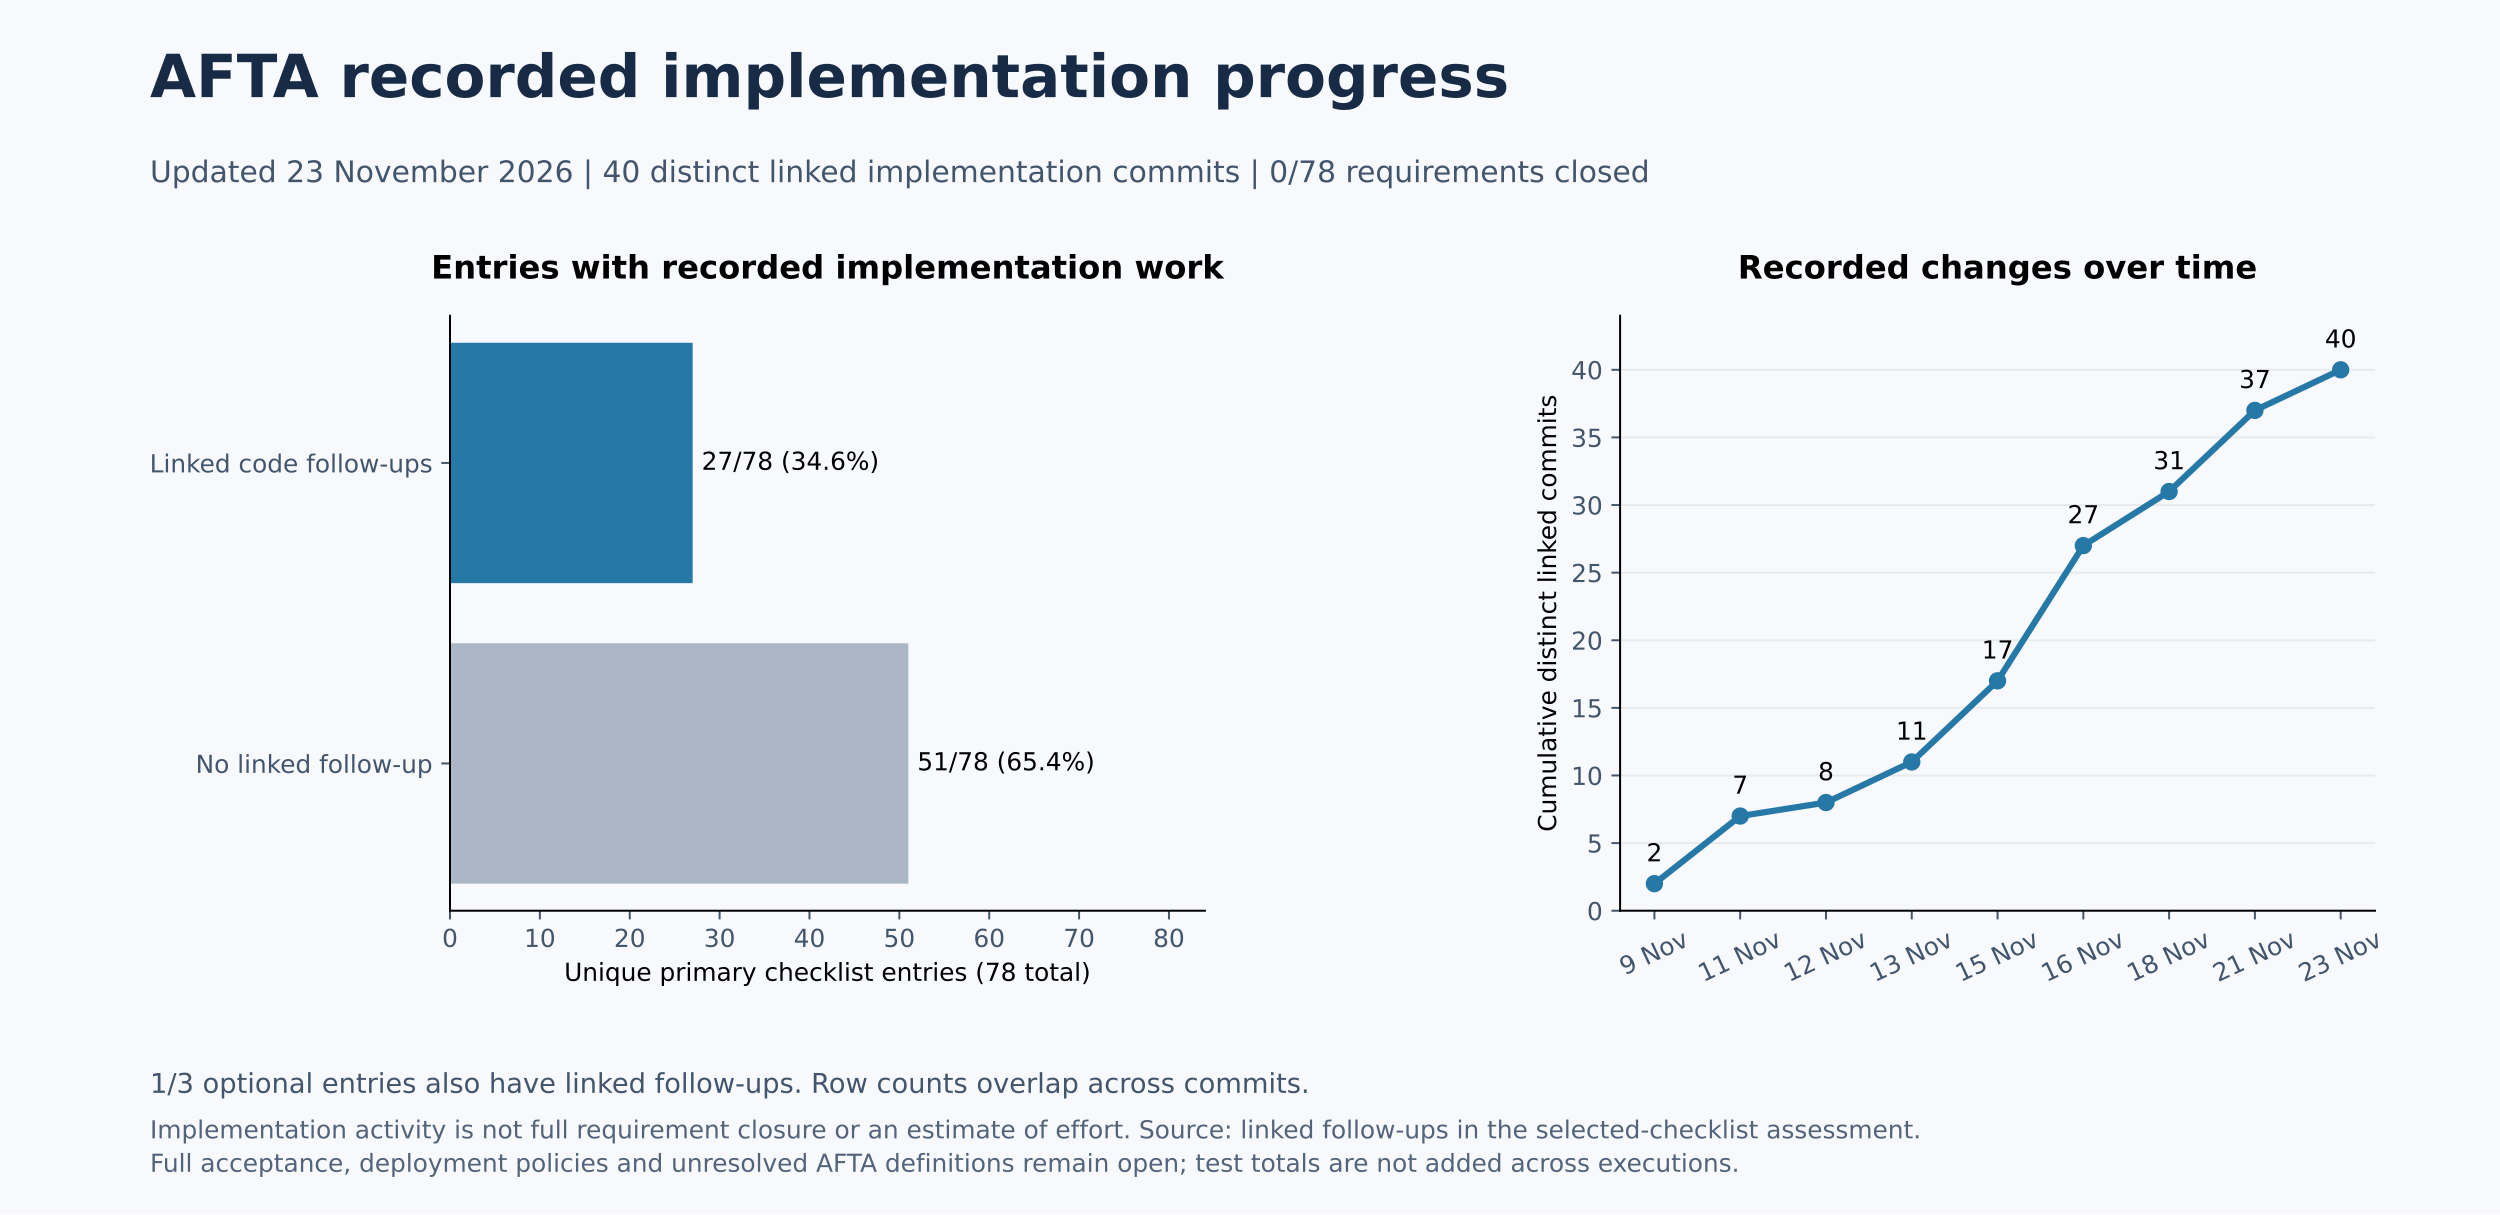
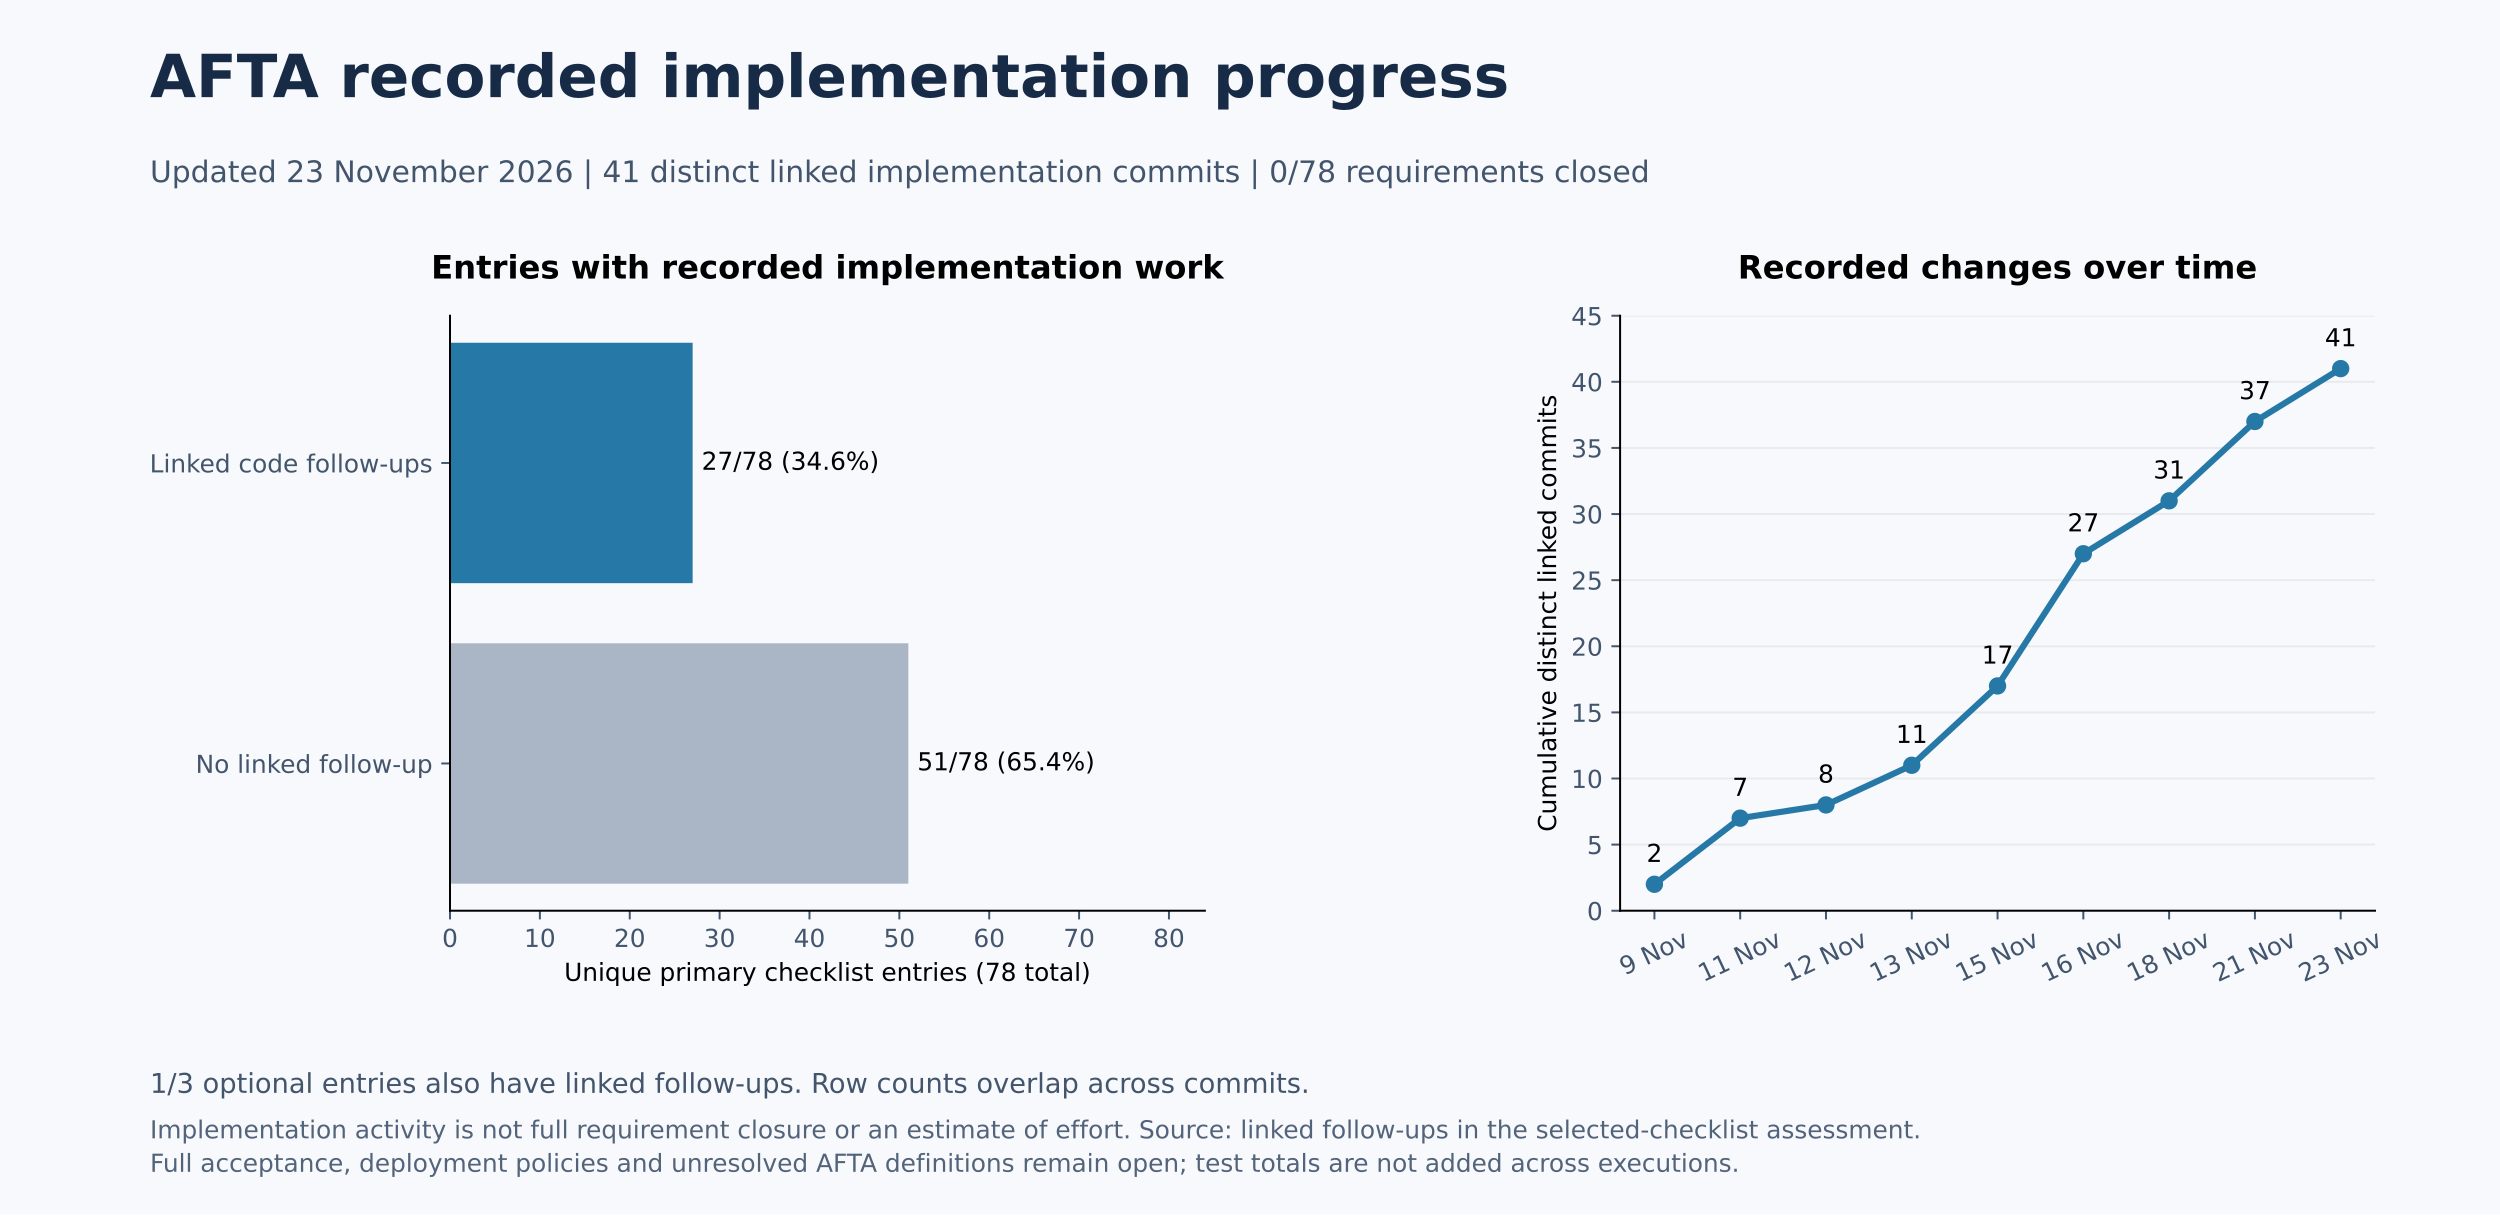
<svg xmlns="http://www.w3.org/2000/svg" xmlns:xlink="http://www.w3.org/1999/xlink" width="1008pt" height="489.6pt" viewBox="0 0 1008 489.6" version="1.1">
  <defs>
    <style type="text/css">*{stroke-linejoin: round; stroke-linecap: butt}</style>
  </defs>
  <g id="figure_1">
    <g id="patch_1">
      <path d="M 0 489.6 L 1008 489.6 L 1008 0 L 0 0 z " style="fill: #f7f9fc" />
    </g>
    <g id="axes_1">
      <g id="patch_2">
        <path d="M 181.44 367.2 L 485.816 367.2 L 485.816 127.296 L 181.44 127.296 z " style="fill: #f7f9fc" />
      </g>
      <g id="patch_3">
-         <path d="M 181.44 138.201 L 279.275 138.201 L 279.275 235.132 L 181.44 235.132 z " clip-path="url(#pd185cb9bb8)" style="fill: #2679a6" />
+         <path d="M 181.44 138.201 L 279.275 138.201 L 279.275 235.132 L 181.44 235.132 z " clip-path="url(#p65fdbb93b1)" style="fill: #2679a6" />
      </g>
      <g id="patch_4">
-         <path d="M 181.44 259.364 L 366.24 259.364 L 366.24 356.295 L 181.44 356.295 z " clip-path="url(#pd185cb9bb8)" style="fill: #aab6c5" />
+         <path d="M 181.44 259.364 L 366.24 259.364 L 366.24 356.295 L 181.44 356.295 z " clip-path="url(#p65fdbb93b1)" style="fill: #aab6c5" />
      </g>
      <g id="matplotlib.axis_1">
        <g id="xtick_1">
          <g id="line2d_1">
            <defs>
-               <path id="mfe8393cfd6" d="M 0 0 L 0 3.5 " style="stroke: #43556c; stroke-width: 0.8" />
+               <path id="m35405074b1" d="M 0 0 L 0 3.5 " style="stroke: #43556c; stroke-width: 0.8" />
            </defs>
            <g>
-               <use xlink:href="#mfe8393cfd6" x="181.44" y="367.2" style="fill: #43556c; stroke: #43556c; stroke-width: 0.8" />
+               <use xlink:href="#m35405074b1" x="181.44" y="367.2" style="fill: #43556c; stroke: #43556c; stroke-width: 0.8" />
            </g>
          </g>
          <g id="text_1">
            <text style="font-size: 10px; font-family: 'DejaVu Sans'; text-anchor: middle; fill: #43556c" x="181.44" y="381.798" transform="rotate(-0 181.44 381.7984)">0</text>
          </g>
        </g>
        <g id="xtick_2">
          <g id="line2d_2">
            <g>
-               <use xlink:href="#mfe8393cfd6" x="217.675" y="367.2" style="fill: #43556c; stroke: #43556c; stroke-width: 0.8" />
+               <use xlink:href="#m35405074b1" x="217.675" y="367.2" style="fill: #43556c; stroke: #43556c; stroke-width: 0.8" />
            </g>
          </g>
          <g id="text_2">
            <text style="font-size: 10px; font-family: 'DejaVu Sans'; text-anchor: middle; fill: #43556c" x="217.675" y="381.798" transform="rotate(-0 217.6753 381.7984)">10</text>
          </g>
        </g>
        <g id="xtick_3">
          <g id="line2d_3">
            <g>
-               <use xlink:href="#mfe8393cfd6" x="253.911" y="367.2" style="fill: #43556c; stroke: #43556c; stroke-width: 0.8" />
+               <use xlink:href="#m35405074b1" x="253.911" y="367.2" style="fill: #43556c; stroke: #43556c; stroke-width: 0.8" />
            </g>
          </g>
          <g id="text_3">
            <text style="font-size: 10px; font-family: 'DejaVu Sans'; text-anchor: middle; fill: #43556c" x="253.911" y="381.798" transform="rotate(-0 253.9106 381.7984)">20</text>
          </g>
        </g>
        <g id="xtick_4">
          <g id="line2d_4">
            <g>
-               <use xlink:href="#mfe8393cfd6" x="290.146" y="367.2" style="fill: #43556c; stroke: #43556c; stroke-width: 0.8" />
+               <use xlink:href="#m35405074b1" x="290.146" y="367.2" style="fill: #43556c; stroke: #43556c; stroke-width: 0.8" />
            </g>
          </g>
          <g id="text_4">
            <text style="font-size: 10px; font-family: 'DejaVu Sans'; text-anchor: middle; fill: #43556c" x="290.146" y="381.798" transform="rotate(-0 290.1459 381.7984)">30</text>
          </g>
        </g>
        <g id="xtick_5">
          <g id="line2d_5">
            <g>
-               <use xlink:href="#mfe8393cfd6" x="326.381" y="367.2" style="fill: #43556c; stroke: #43556c; stroke-width: 0.8" />
+               <use xlink:href="#m35405074b1" x="326.381" y="367.2" style="fill: #43556c; stroke: #43556c; stroke-width: 0.8" />
            </g>
          </g>
          <g id="text_5">
            <text style="font-size: 10px; font-family: 'DejaVu Sans'; text-anchor: middle; fill: #43556c" x="326.381" y="381.798" transform="rotate(-0 326.3812 381.7984)">40</text>
          </g>
        </g>
        <g id="xtick_6">
          <g id="line2d_6">
            <g>
-               <use xlink:href="#mfe8393cfd6" x="362.616" y="367.2" style="fill: #43556c; stroke: #43556c; stroke-width: 0.8" />
+               <use xlink:href="#m35405074b1" x="362.616" y="367.2" style="fill: #43556c; stroke: #43556c; stroke-width: 0.8" />
            </g>
          </g>
          <g id="text_6">
            <text style="font-size: 10px; font-family: 'DejaVu Sans'; text-anchor: middle; fill: #43556c" x="362.616" y="381.798" transform="rotate(-0 362.6165 381.7984)">50</text>
          </g>
        </g>
        <g id="xtick_7">
          <g id="line2d_7">
            <g>
-               <use xlink:href="#mfe8393cfd6" x="398.852" y="367.2" style="fill: #43556c; stroke: #43556c; stroke-width: 0.8" />
+               <use xlink:href="#m35405074b1" x="398.852" y="367.2" style="fill: #43556c; stroke: #43556c; stroke-width: 0.8" />
            </g>
          </g>
          <g id="text_7">
            <text style="font-size: 10px; font-family: 'DejaVu Sans'; text-anchor: middle; fill: #43556c" x="398.852" y="381.798" transform="rotate(-0 398.8518 381.7984)">60</text>
          </g>
        </g>
        <g id="xtick_8">
          <g id="line2d_8">
            <g>
-               <use xlink:href="#mfe8393cfd6" x="435.087" y="367.2" style="fill: #43556c; stroke: #43556c; stroke-width: 0.8" />
+               <use xlink:href="#m35405074b1" x="435.087" y="367.2" style="fill: #43556c; stroke: #43556c; stroke-width: 0.8" />
            </g>
          </g>
          <g id="text_8">
            <text style="font-size: 10px; font-family: 'DejaVu Sans'; text-anchor: middle; fill: #43556c" x="435.087" y="381.798" transform="rotate(-0 435.0871 381.7984)">70</text>
          </g>
        </g>
        <g id="xtick_9">
          <g id="line2d_9">
            <g>
-               <use xlink:href="#mfe8393cfd6" x="471.322" y="367.2" style="fill: #43556c; stroke: #43556c; stroke-width: 0.8" />
+               <use xlink:href="#m35405074b1" x="471.322" y="367.2" style="fill: #43556c; stroke: #43556c; stroke-width: 0.8" />
            </g>
          </g>
          <g id="text_9">
            <text style="font-size: 10px; font-family: 'DejaVu Sans'; text-anchor: middle; fill: #43556c" x="471.322" y="381.798" transform="rotate(-0 471.3224 381.7984)">80</text>
          </g>
        </g>
        <g id="text_10">
          <text style="font-size: 10px; font-family: 'DejaVu Sans'; text-anchor: middle" x="333.628" y="395.477" transform="rotate(-0 333.6282 395.4766)">Unique primary checklist entries (78 total)</text>
        </g>
      </g>
      <g id="matplotlib.axis_2">
        <g id="ytick_1">
          <g id="line2d_10">
            <defs>
-               <path id="m2b26c92276" d="M 0 0 L -3.5 0 " style="stroke: #43556c; stroke-width: 0.8" />
+               <path id="m1a6f3d4fe9" d="M 0 0 L -3.5 0 " style="stroke: #43556c; stroke-width: 0.8" />
            </defs>
            <g>
-               <use xlink:href="#m2b26c92276" x="181.44" y="186.666" style="fill: #43556c; stroke: #43556c; stroke-width: 0.8" />
+               <use xlink:href="#m1a6f3d4fe9" x="181.44" y="186.666" style="fill: #43556c; stroke: #43556c; stroke-width: 0.8" />
            </g>
          </g>
          <g id="text_11">
            <text style="font-size: 10px; font-family: 'DejaVu Sans'; text-anchor: end; fill: #43556c" x="174.44" y="190.465" transform="rotate(-0 174.44 190.4654)">Linked code follow-ups</text>
          </g>
        </g>
        <g id="ytick_2">
          <g id="line2d_11">
            <g>
-               <use xlink:href="#m2b26c92276" x="181.44" y="307.83" style="fill: #43556c; stroke: #43556c; stroke-width: 0.8" />
+               <use xlink:href="#m1a6f3d4fe9" x="181.44" y="307.83" style="fill: #43556c; stroke: #43556c; stroke-width: 0.8" />
            </g>
          </g>
          <g id="text_12">
            <text style="font-size: 10px; font-family: 'DejaVu Sans'; text-anchor: end; fill: #43556c" x="174.44" y="311.629" transform="rotate(-0 174.44 311.629)">No linked follow-up</text>
          </g>
        </g>
      </g>
      <g id="patch_5">
        <path d="M 181.44 367.2 L 181.44 127.296 " style="fill: none; stroke: #000000; stroke-width: 0.8; stroke-linejoin: miter; stroke-linecap: square" />
      </g>
      <g id="patch_6">
        <path d="M 181.44 367.2 L 485.816 367.2 " style="fill: none; stroke: #000000; stroke-width: 0.8; stroke-linejoin: miter; stroke-linecap: square" />
      </g>
      <g id="text_13">
        <text style="font-size: 10px; font-family: 'DejaVu Sans'; text-anchor: start" x="282.899" y="189.426" transform="rotate(-0 282.8988 189.4256)">27/78 (34.6%)</text>
      </g>
      <g id="text_14">
        <text style="font-size: 10px; font-family: 'DejaVu Sans'; text-anchor: start" x="369.864" y="310.589" transform="rotate(-0 369.8635 310.5892)">51/78 (65.4%)</text>
      </g>
      <g id="text_15">
        <text style="font-weight: 700; font-size: 13px; font-family: 'DejaVu Sans'; text-anchor: middle" x="333.628" y="112.296" transform="rotate(-0 333.6282 112.296)">Entries with recorded implementation work</text>
      </g>
    </g>
    <g id="axes_2">
      <g id="patch_7">
        <path d="M 653.224 367.2 L 957.6 367.2 L 957.6 127.296 L 653.224 127.296 z " style="fill: #f7f9fc" />
      </g>
      <g id="matplotlib.axis_3">
        <g id="xtick_10">
          <g id="line2d_12">
            <g>
-               <use xlink:href="#mfe8393cfd6" x="667.059" y="367.2" style="fill: #43556c; stroke: #43556c; stroke-width: 0.8" />
+               <use xlink:href="#m35405074b1" x="667.059" y="367.2" style="fill: #43556c; stroke: #43556c; stroke-width: 0.8" />
            </g>
          </g>
          <g id="text_16">
            <text style="font-size: 10px; font-family: 'DejaVu Sans'; fill: #43556c" transform="translate(655.0566 393.3675) rotate(-25)">9 Nov</text>
          </g>
        </g>
        <g id="xtick_11">
          <g id="line2d_13">
            <g>
-               <use xlink:href="#mfe8393cfd6" x="701.647" y="367.2" style="fill: #43556c; stroke: #43556c; stroke-width: 0.8" />
+               <use xlink:href="#m35405074b1" x="701.647" y="367.2" style="fill: #43556c; stroke: #43556c; stroke-width: 0.8" />
            </g>
          </g>
          <g id="text_17">
            <text style="font-size: 10px; font-family: 'DejaVu Sans'; fill: #43556c" transform="translate(686.7617 396.0565) rotate(-25)">11 Nov</text>
          </g>
        </g>
        <g id="xtick_12">
          <g id="line2d_14">
            <g>
-               <use xlink:href="#mfe8393cfd6" x="736.235" y="367.2" style="fill: #43556c; stroke: #43556c; stroke-width: 0.8" />
+               <use xlink:href="#m35405074b1" x="736.235" y="367.2" style="fill: #43556c; stroke: #43556c; stroke-width: 0.8" />
            </g>
          </g>
          <g id="text_18">
            <text style="font-size: 10px; font-family: 'DejaVu Sans'; fill: #43556c" transform="translate(721.3499 396.0565) rotate(-25)">12 Nov</text>
          </g>
        </g>
        <g id="xtick_13">
          <g id="line2d_15">
            <g>
-               <use xlink:href="#mfe8393cfd6" x="770.824" y="367.2" style="fill: #43556c; stroke: #43556c; stroke-width: 0.8" />
+               <use xlink:href="#m35405074b1" x="770.824" y="367.2" style="fill: #43556c; stroke: #43556c; stroke-width: 0.8" />
            </g>
          </g>
          <g id="text_19">
            <text style="font-size: 10px; font-family: 'DejaVu Sans'; fill: #43556c" transform="translate(755.9381 396.0565) rotate(-25)">13 Nov</text>
          </g>
        </g>
        <g id="xtick_14">
          <g id="line2d_16">
            <g>
-               <use xlink:href="#mfe8393cfd6" x="805.412" y="367.2" style="fill: #43556c; stroke: #43556c; stroke-width: 0.8" />
+               <use xlink:href="#m35405074b1" x="805.412" y="367.2" style="fill: #43556c; stroke: #43556c; stroke-width: 0.8" />
            </g>
          </g>
          <g id="text_20">
            <text style="font-size: 10px; font-family: 'DejaVu Sans'; fill: #43556c" transform="translate(790.5264 396.0565) rotate(-25)">15 Nov</text>
          </g>
        </g>
        <g id="xtick_15">
          <g id="line2d_17">
            <g>
-               <use xlink:href="#mfe8393cfd6" x="840" y="367.2" style="fill: #43556c; stroke: #43556c; stroke-width: 0.8" />
+               <use xlink:href="#m35405074b1" x="840" y="367.2" style="fill: #43556c; stroke: #43556c; stroke-width: 0.8" />
            </g>
          </g>
          <g id="text_21">
            <text style="font-size: 10px; font-family: 'DejaVu Sans'; fill: #43556c" transform="translate(825.1146 396.0565) rotate(-25)">16 Nov</text>
          </g>
        </g>
        <g id="xtick_16">
          <g id="line2d_18">
            <g>
-               <use xlink:href="#mfe8393cfd6" x="874.588" y="367.2" style="fill: #43556c; stroke: #43556c; stroke-width: 0.8" />
+               <use xlink:href="#m35405074b1" x="874.588" y="367.2" style="fill: #43556c; stroke: #43556c; stroke-width: 0.8" />
            </g>
          </g>
          <g id="text_22">
            <text style="font-size: 10px; font-family: 'DejaVu Sans'; fill: #43556c" transform="translate(859.7028 396.0565) rotate(-25)">18 Nov</text>
          </g>
        </g>
        <g id="xtick_17">
          <g id="line2d_19">
            <g>
-               <use xlink:href="#mfe8393cfd6" x="909.176" y="367.2" style="fill: #43556c; stroke: #43556c; stroke-width: 0.8" />
+               <use xlink:href="#m35405074b1" x="909.176" y="367.2" style="fill: #43556c; stroke: #43556c; stroke-width: 0.8" />
            </g>
          </g>
          <g id="text_23">
            <text style="font-size: 10px; font-family: 'DejaVu Sans'; fill: #43556c" transform="translate(894.2911 396.0565) rotate(-25)">21 Nov</text>
          </g>
        </g>
        <g id="xtick_18">
          <g id="line2d_20">
            <g>
-               <use xlink:href="#mfe8393cfd6" x="943.765" y="367.2" style="fill: #43556c; stroke: #43556c; stroke-width: 0.8" />
+               <use xlink:href="#m35405074b1" x="943.765" y="367.2" style="fill: #43556c; stroke: #43556c; stroke-width: 0.8" />
            </g>
          </g>
          <g id="text_24">
            <text style="font-size: 10px; font-family: 'DejaVu Sans'; fill: #43556c" transform="translate(928.8793 396.0565) rotate(-25)">23 Nov</text>
          </g>
        </g>
      </g>
      <g id="matplotlib.axis_4">
        <g id="ytick_3">
          <g id="line2d_21">
-             <path d="M 653.224 367.2 L 957.6 367.2 " clip-path="url(#p2eb993121f)" style="fill: none; stroke: #b0b0b0; stroke-opacity: 0.2; stroke-width: 0.8; stroke-linecap: square" />
+             <path d="M 653.224 367.2 L 957.6 367.2 " clip-path="url(#p12a7a31602)" style="fill: none; stroke: #b0b0b0; stroke-opacity: 0.2; stroke-width: 0.8; stroke-linecap: square" />
          </g>
          <g id="line2d_22">
            <g>
-               <use xlink:href="#m2b26c92276" x="653.224" y="367.2" style="fill: #43556c; stroke: #43556c; stroke-width: 0.8" />
+               <use xlink:href="#m1a6f3d4fe9" x="653.224" y="367.2" style="fill: #43556c; stroke: #43556c; stroke-width: 0.8" />
            </g>
          </g>
          <g id="text_25">
            <text style="font-size: 10px; font-family: 'DejaVu Sans'; text-anchor: end; fill: #43556c" x="646.224" y="370.999" transform="rotate(-0 646.2235 370.9992)">0</text>
          </g>
        </g>
        <g id="ytick_4">
          <g id="line2d_23">
-             <path d="M 653.224 339.938 L 957.6 339.938 " clip-path="url(#p2eb993121f)" style="fill: none; stroke: #b0b0b0; stroke-opacity: 0.2; stroke-width: 0.8; stroke-linecap: square" />
+             <path d="M 653.224 340.544 L 957.6 340.544 " clip-path="url(#p12a7a31602)" style="fill: none; stroke: #b0b0b0; stroke-opacity: 0.2; stroke-width: 0.8; stroke-linecap: square" />
          </g>
          <g id="line2d_24">
            <g>
-               <use xlink:href="#m2b26c92276" x="653.224" y="339.938" style="fill: #43556c; stroke: #43556c; stroke-width: 0.8" />
+               <use xlink:href="#m1a6f3d4fe9" x="653.224" y="340.544" style="fill: #43556c; stroke: #43556c; stroke-width: 0.8" />
            </g>
          </g>
          <g id="text_26">
-             <text style="font-size: 10px; font-family: 'DejaVu Sans'; text-anchor: end; fill: #43556c" x="646.224" y="343.737" transform="rotate(-0 646.2235 343.7374)">5</text>
+             <text style="font-size: 10px; font-family: 'DejaVu Sans'; text-anchor: end; fill: #43556c" x="646.224" y="344.343" transform="rotate(-0 646.2235 344.3432)">5</text>
          </g>
        </g>
        <g id="ytick_5">
          <g id="line2d_25">
-             <path d="M 653.224 312.676 L 957.6 312.676 " clip-path="url(#p2eb993121f)" style="fill: none; stroke: #b0b0b0; stroke-opacity: 0.2; stroke-width: 0.8; stroke-linecap: square" />
+             <path d="M 653.224 313.888 L 957.6 313.888 " clip-path="url(#p12a7a31602)" style="fill: none; stroke: #b0b0b0; stroke-opacity: 0.2; stroke-width: 0.8; stroke-linecap: square" />
          </g>
          <g id="line2d_26">
            <g>
-               <use xlink:href="#m2b26c92276" x="653.224" y="312.676" style="fill: #43556c; stroke: #43556c; stroke-width: 0.8" />
+               <use xlink:href="#m1a6f3d4fe9" x="653.224" y="313.888" style="fill: #43556c; stroke: #43556c; stroke-width: 0.8" />
            </g>
          </g>
          <g id="text_27">
-             <text style="font-size: 10px; font-family: 'DejaVu Sans'; text-anchor: end; fill: #43556c" x="646.224" y="316.476" transform="rotate(-0 646.2235 316.4756)">10</text>
+             <text style="font-size: 10px; font-family: 'DejaVu Sans'; text-anchor: end; fill: #43556c" x="646.224" y="317.687" transform="rotate(-0 646.2235 317.6872)">10</text>
          </g>
        </g>
        <g id="ytick_6">
          <g id="line2d_27">
-             <path d="M 653.224 285.415 L 957.6 285.415 " clip-path="url(#p2eb993121f)" style="fill: none; stroke: #b0b0b0; stroke-opacity: 0.2; stroke-width: 0.8; stroke-linecap: square" />
+             <path d="M 653.224 287.232 L 957.6 287.232 " clip-path="url(#p12a7a31602)" style="fill: none; stroke: #b0b0b0; stroke-opacity: 0.2; stroke-width: 0.8; stroke-linecap: square" />
          </g>
          <g id="line2d_28">
            <g>
-               <use xlink:href="#m2b26c92276" x="653.224" y="285.415" style="fill: #43556c; stroke: #43556c; stroke-width: 0.8" />
+               <use xlink:href="#m1a6f3d4fe9" x="653.224" y="287.232" style="fill: #43556c; stroke: #43556c; stroke-width: 0.8" />
            </g>
          </g>
          <g id="text_28">
-             <text style="font-size: 10px; font-family: 'DejaVu Sans'; text-anchor: end; fill: #43556c" x="646.224" y="289.214" transform="rotate(-0 646.2235 289.2138)">15</text>
+             <text style="font-size: 10px; font-family: 'DejaVu Sans'; text-anchor: end; fill: #43556c" x="646.224" y="291.031" transform="rotate(-0 646.2235 291.0312)">15</text>
          </g>
        </g>
        <g id="ytick_7">
          <g id="line2d_29">
-             <path d="M 653.224 258.153 L 957.6 258.153 " clip-path="url(#p2eb993121f)" style="fill: none; stroke: #b0b0b0; stroke-opacity: 0.2; stroke-width: 0.8; stroke-linecap: square" />
+             <path d="M 653.224 260.576 L 957.6 260.576 " clip-path="url(#p12a7a31602)" style="fill: none; stroke: #b0b0b0; stroke-opacity: 0.2; stroke-width: 0.8; stroke-linecap: square" />
          </g>
          <g id="line2d_30">
            <g>
-               <use xlink:href="#m2b26c92276" x="653.224" y="258.153" style="fill: #43556c; stroke: #43556c; stroke-width: 0.8" />
+               <use xlink:href="#m1a6f3d4fe9" x="653.224" y="260.576" style="fill: #43556c; stroke: #43556c; stroke-width: 0.8" />
            </g>
          </g>
          <g id="text_29">
-             <text style="font-size: 10px; font-family: 'DejaVu Sans'; text-anchor: end; fill: #43556c" x="646.224" y="261.952" transform="rotate(-0 646.2235 261.9519)">20</text>
+             <text style="font-size: 10px; font-family: 'DejaVu Sans'; text-anchor: end; fill: #43556c" x="646.224" y="264.375" transform="rotate(-0 646.2235 264.3752)">20</text>
          </g>
        </g>
        <g id="ytick_8">
          <g id="line2d_31">
-             <path d="M 653.224 230.891 L 957.6 230.891 " clip-path="url(#p2eb993121f)" style="fill: none; stroke: #b0b0b0; stroke-opacity: 0.2; stroke-width: 0.8; stroke-linecap: square" />
+             <path d="M 653.224 233.92 L 957.6 233.92 " clip-path="url(#p12a7a31602)" style="fill: none; stroke: #b0b0b0; stroke-opacity: 0.2; stroke-width: 0.8; stroke-linecap: square" />
          </g>
          <g id="line2d_32">
            <g>
-               <use xlink:href="#m2b26c92276" x="653.224" y="230.891" style="fill: #43556c; stroke: #43556c; stroke-width: 0.8" />
+               <use xlink:href="#m1a6f3d4fe9" x="653.224" y="233.92" style="fill: #43556c; stroke: #43556c; stroke-width: 0.8" />
            </g>
          </g>
          <g id="text_30">
-             <text style="font-size: 10px; font-family: 'DejaVu Sans'; text-anchor: end; fill: #43556c" x="646.224" y="234.69" transform="rotate(-0 646.2235 234.6901)">25</text>
+             <text style="font-size: 10px; font-family: 'DejaVu Sans'; text-anchor: end; fill: #43556c" x="646.224" y="237.719" transform="rotate(-0 646.2235 237.7192)">25</text>
          </g>
        </g>
        <g id="ytick_9">
          <g id="line2d_33">
-             <path d="M 653.224 203.629 L 957.6 203.629 " clip-path="url(#p2eb993121f)" style="fill: none; stroke: #b0b0b0; stroke-opacity: 0.2; stroke-width: 0.8; stroke-linecap: square" />
+             <path d="M 653.224 207.264 L 957.6 207.264 " clip-path="url(#p12a7a31602)" style="fill: none; stroke: #b0b0b0; stroke-opacity: 0.2; stroke-width: 0.8; stroke-linecap: square" />
          </g>
          <g id="line2d_34">
            <g>
-               <use xlink:href="#m2b26c92276" x="653.224" y="203.629" style="fill: #43556c; stroke: #43556c; stroke-width: 0.8" />
+               <use xlink:href="#m1a6f3d4fe9" x="653.224" y="207.264" style="fill: #43556c; stroke: #43556c; stroke-width: 0.8" />
            </g>
          </g>
          <g id="text_31">
-             <text style="font-size: 10px; font-family: 'DejaVu Sans'; text-anchor: end; fill: #43556c" x="646.224" y="207.428" transform="rotate(-0 646.2235 207.4283)">30</text>
+             <text style="font-size: 10px; font-family: 'DejaVu Sans'; text-anchor: end; fill: #43556c" x="646.224" y="211.063" transform="rotate(-0 646.2235 211.0632)">30</text>
          </g>
        </g>
        <g id="ytick_10">
          <g id="line2d_35">
-             <path d="M 653.224 176.367 L 957.6 176.367 " clip-path="url(#p2eb993121f)" style="fill: none; stroke: #b0b0b0; stroke-opacity: 0.2; stroke-width: 0.8; stroke-linecap: square" />
+             <path d="M 653.224 180.608 L 957.6 180.608 " clip-path="url(#p12a7a31602)" style="fill: none; stroke: #b0b0b0; stroke-opacity: 0.2; stroke-width: 0.8; stroke-linecap: square" />
          </g>
          <g id="line2d_36">
            <g>
-               <use xlink:href="#m2b26c92276" x="653.224" y="176.367" style="fill: #43556c; stroke: #43556c; stroke-width: 0.8" />
+               <use xlink:href="#m1a6f3d4fe9" x="653.224" y="180.608" style="fill: #43556c; stroke: #43556c; stroke-width: 0.8" />
            </g>
          </g>
          <g id="text_32">
-             <text style="font-size: 10px; font-family: 'DejaVu Sans'; text-anchor: end; fill: #43556c" x="646.224" y="180.166" transform="rotate(-0 646.2235 180.1665)">35</text>
+             <text style="font-size: 10px; font-family: 'DejaVu Sans'; text-anchor: end; fill: #43556c" x="646.224" y="184.407" transform="rotate(-0 646.2235 184.4072)">35</text>
          </g>
        </g>
        <g id="ytick_11">
          <g id="line2d_37">
-             <path d="M 653.224 149.105 L 957.6 149.105 " clip-path="url(#p2eb993121f)" style="fill: none; stroke: #b0b0b0; stroke-opacity: 0.2; stroke-width: 0.8; stroke-linecap: square" />
+             <path d="M 653.224 153.952 L 957.6 153.952 " clip-path="url(#p12a7a31602)" style="fill: none; stroke: #b0b0b0; stroke-opacity: 0.2; stroke-width: 0.8; stroke-linecap: square" />
          </g>
          <g id="line2d_38">
            <g>
-               <use xlink:href="#m2b26c92276" x="653.224" y="149.105" style="fill: #43556c; stroke: #43556c; stroke-width: 0.8" />
+               <use xlink:href="#m1a6f3d4fe9" x="653.224" y="153.952" style="fill: #43556c; stroke: #43556c; stroke-width: 0.8" />
            </g>
          </g>
          <g id="text_33">
-             <text style="font-size: 10px; font-family: 'DejaVu Sans'; text-anchor: end; fill: #43556c" x="646.224" y="152.905" transform="rotate(-0 646.2235 152.9047)">40</text>
-           </g>
-         </g>
-         <g id="text_34">
+             <text style="font-size: 10px; font-family: 'DejaVu Sans'; text-anchor: end; fill: #43556c" x="646.224" y="157.751" transform="rotate(-0 646.2235 157.7512)">40</text>
+           </g>
+         </g>
+         <g id="ytick_12">
+           <g id="line2d_39">
+             <path d="M 653.224 127.296 L 957.6 127.296 " clip-path="url(#p12a7a31602)" style="fill: none; stroke: #b0b0b0; stroke-opacity: 0.2; stroke-width: 0.8; stroke-linecap: square" />
+           </g>
+           <g id="line2d_40">
+             <g>
+               <use xlink:href="#m1a6f3d4fe9" x="653.224" y="127.296" style="fill: #43556c; stroke: #43556c; stroke-width: 0.8" />
+             </g>
+           </g>
+           <g id="text_34">
+             <text style="font-size: 10px; font-family: 'DejaVu Sans'; text-anchor: end; fill: #43556c" x="646.224" y="131.095" transform="rotate(-0 646.2235 131.0952)">45</text>
+           </g>
+         </g>
+         <g id="text_35">
          <text style="font-size: 10px; font-family: 'DejaVu Sans'; text-anchor: middle" x="627.419" y="247.248" transform="rotate(-90 627.4188 247.248)">Cumulative distinct linked commits</text>
        </g>
      </g>
-       <g id="line2d_39">
-         <path d="M 667.059 356.295 L 701.647 329.033 L 736.235 323.581 L 770.824 307.224 L 805.412 274.51 L 840 219.986 L 874.588 198.177 L 909.176 165.463 L 943.765 149.105 " clip-path="url(#p2eb993121f)" style="fill: none; stroke: #2679a6; stroke-width: 2.5; stroke-linecap: square" />
+       <g id="line2d_41">
+         <path d="M 667.059 356.538 L 701.647 329.882 L 736.235 324.55 L 770.824 308.557 L 805.412 276.57 L 840 223.258 L 874.588 201.933 L 909.176 169.946 L 943.765 148.621 " clip-path="url(#p12a7a31602)" style="fill: none; stroke: #2679a6; stroke-width: 2.5; stroke-linecap: square" />
        <defs>
-           <path id="mf07dc67310" d="M 0 3 C 0.796 3 1.559 2.684 2.121 2.121 C 2.684 1.559 3 0.796 3 0 C 3 -0.796 2.684 -1.559 2.121 -2.121 C 1.559 -2.684 0.796 -3 0 -3 C -0.796 -3 -1.559 -2.684 -2.121 -2.121 C -2.684 -1.559 -3 -0.796 -3 0 C -3 0.796 -2.684 1.559 -2.121 2.121 C -1.559 2.684 -0.796 3 0 3 z " style="stroke: #2679a6" />
+           <path id="ma5f1cd28a2" d="M 0 3 C 0.796 3 1.559 2.684 2.121 2.121 C 2.684 1.559 3 0.796 3 0 C 3 -0.796 2.684 -1.559 2.121 -2.121 C 1.559 -2.684 0.796 -3 0 -3 C -0.796 -3 -1.559 -2.684 -2.121 -2.121 C -2.684 -1.559 -3 -0.796 -3 0 C -3 0.796 -2.684 1.559 -2.121 2.121 C -1.559 2.684 -0.796 3 0 3 z " style="stroke: #2679a6" />
        </defs>
-         <g clip-path="url(#p2eb993121f)">
-           <use xlink:href="#mf07dc67310" x="667.059" y="356.295" style="fill: #2679a6; stroke: #2679a6" />
-           <use xlink:href="#mf07dc67310" x="701.647" y="329.033" style="fill: #2679a6; stroke: #2679a6" />
-           <use xlink:href="#mf07dc67310" x="736.235" y="323.581" style="fill: #2679a6; stroke: #2679a6" />
-           <use xlink:href="#mf07dc67310" x="770.824" y="307.224" style="fill: #2679a6; stroke: #2679a6" />
-           <use xlink:href="#mf07dc67310" x="805.412" y="274.51" style="fill: #2679a6; stroke: #2679a6" />
-           <use xlink:href="#mf07dc67310" x="840" y="219.986" style="fill: #2679a6; stroke: #2679a6" />
-           <use xlink:href="#mf07dc67310" x="874.588" y="198.177" style="fill: #2679a6; stroke: #2679a6" />
-           <use xlink:href="#mf07dc67310" x="909.176" y="165.463" style="fill: #2679a6; stroke: #2679a6" />
-           <use xlink:href="#mf07dc67310" x="943.765" y="149.105" style="fill: #2679a6; stroke: #2679a6" />
+         <g clip-path="url(#p12a7a31602)">
+           <use xlink:href="#ma5f1cd28a2" x="667.059" y="356.538" style="fill: #2679a6; stroke: #2679a6" />
+           <use xlink:href="#ma5f1cd28a2" x="701.647" y="329.882" style="fill: #2679a6; stroke: #2679a6" />
+           <use xlink:href="#ma5f1cd28a2" x="736.235" y="324.55" style="fill: #2679a6; stroke: #2679a6" />
+           <use xlink:href="#ma5f1cd28a2" x="770.824" y="308.557" style="fill: #2679a6; stroke: #2679a6" />
+           <use xlink:href="#ma5f1cd28a2" x="805.412" y="276.57" style="fill: #2679a6; stroke: #2679a6" />
+           <use xlink:href="#ma5f1cd28a2" x="840" y="223.258" style="fill: #2679a6; stroke: #2679a6" />
+           <use xlink:href="#ma5f1cd28a2" x="874.588" y="201.933" style="fill: #2679a6; stroke: #2679a6" />
+           <use xlink:href="#ma5f1cd28a2" x="909.176" y="169.946" style="fill: #2679a6; stroke: #2679a6" />
+           <use xlink:href="#ma5f1cd28a2" x="943.765" y="148.621" style="fill: #2679a6; stroke: #2679a6" />
        </g>
      </g>
      <g id="patch_8">
        <path d="M 653.224 367.2 L 653.224 127.296 " style="fill: none; stroke: #000000; stroke-width: 0.8; stroke-linejoin: miter; stroke-linecap: square" />
      </g>
      <g id="patch_9">
        <path d="M 653.224 367.2 L 957.6 367.2 " style="fill: none; stroke: #000000; stroke-width: 0.8; stroke-linejoin: miter; stroke-linecap: square" />
      </g>
-       <g id="text_35">
-         <text style="font-size: 10px; font-family: 'DejaVu Sans'; text-anchor: middle" x="667.059" y="347.295" transform="rotate(-0 667.0588 347.2953)">2</text>
-       </g>
      <g id="text_36">
-         <text style="font-size: 10px; font-family: 'DejaVu Sans'; text-anchor: middle" x="701.647" y="320.033" transform="rotate(-0 701.6471 320.0335)">7</text>
+         <text style="font-size: 10px; font-family: 'DejaVu Sans'; text-anchor: middle" x="667.059" y="347.538" transform="rotate(-0 667.0588 347.5376)">2</text>
      </g>
      <g id="text_37">
-         <text style="font-size: 10px; font-family: 'DejaVu Sans'; text-anchor: middle" x="736.235" y="314.581" transform="rotate(-0 736.2353 314.5811)">8</text>
+         <text style="font-size: 10px; font-family: 'DejaVu Sans'; text-anchor: middle" x="701.647" y="320.882" transform="rotate(-0 701.6471 320.8816)">7</text>
      </g>
      <g id="text_38">
-         <text style="font-size: 10px; font-family: 'DejaVu Sans'; text-anchor: middle" x="770.824" y="298.224" transform="rotate(-0 770.8235 298.224)">11</text>
+         <text style="font-size: 10px; font-family: 'DejaVu Sans'; text-anchor: middle" x="736.235" y="315.55" transform="rotate(-0 736.2353 315.5504)">8</text>
      </g>
      <g id="text_39">
-         <text style="font-size: 10px; font-family: 'DejaVu Sans'; text-anchor: middle" x="805.412" y="265.51" transform="rotate(-0 805.4118 265.5098)">17</text>
+         <text style="font-size: 10px; font-family: 'DejaVu Sans'; text-anchor: middle" x="770.824" y="299.557" transform="rotate(-0 770.8235 299.5568)">11</text>
      </g>
      <g id="text_40">
-         <text style="font-size: 10px; font-family: 'DejaVu Sans'; text-anchor: middle" x="840" y="210.986" transform="rotate(-0 840 210.9862)">27</text>
+         <text style="font-size: 10px; font-family: 'DejaVu Sans'; text-anchor: middle" x="805.412" y="267.57" transform="rotate(-0 805.4118 267.5696)">17</text>
      </g>
      <g id="text_41">
-         <text style="font-size: 10px; font-family: 'DejaVu Sans'; text-anchor: middle" x="874.588" y="189.177" transform="rotate(-0 874.5882 189.1767)">31</text>
+         <text style="font-size: 10px; font-family: 'DejaVu Sans'; text-anchor: middle" x="840" y="214.258" transform="rotate(-0 840 214.2576)">27</text>
      </g>
      <g id="text_42">
-         <text style="font-size: 10px; font-family: 'DejaVu Sans'; text-anchor: middle" x="909.176" y="156.463" transform="rotate(-0 909.1765 156.4625)">37</text>
+         <text style="font-size: 10px; font-family: 'DejaVu Sans'; text-anchor: middle" x="874.588" y="192.933" transform="rotate(-0 874.5882 192.9328)">31</text>
      </g>
      <g id="text_43">
-         <text style="font-size: 10px; font-family: 'DejaVu Sans'; text-anchor: middle" x="943.765" y="140.105" transform="rotate(-0 943.7647 140.1055)">40</text>
+         <text style="font-size: 10px; font-family: 'DejaVu Sans'; text-anchor: middle" x="909.176" y="160.946" transform="rotate(-0 909.1765 160.9456)">37</text>
      </g>
      <g id="text_44">
+         <text style="font-size: 10px; font-family: 'DejaVu Sans'; text-anchor: middle" x="943.765" y="139.621" transform="rotate(-0 943.7647 139.6208)">41</text>
+       </g>
+       <g id="text_45">
        <text style="font-weight: 700; font-size: 13px; font-family: 'DejaVu Sans'; text-anchor: middle" x="805.412" y="112.296" transform="rotate(-0 805.4118 112.296)">Recorded changes over time</text>
      </g>
    </g>
-     <g id="text_45">
+     <g id="text_46">
      <text style="font-weight: 700; font-size: 24px; font-family: 'DejaVu Sans'; text-anchor: start; fill: #172b46" x="60.48" y="39.168" transform="rotate(-0 60.48 39.168)">AFTA recorded implementation progress</text>
    </g>
-     <g id="text_46">
-       <text style="font-size: 12px; font-family: 'DejaVu Sans'; text-anchor: start; fill: #43556c" x="60.48" y="73.44" transform="rotate(-0 60.48 73.44)">Updated 23 November 2026 | 40 distinct linked implementation commits | 0/78 requirements closed</text>
-     </g>
    <g id="text_47">
+       <text style="font-size: 12px; font-family: 'DejaVu Sans'; text-anchor: start; fill: #43556c" x="60.48" y="73.44" transform="rotate(-0 60.48 73.44)">Updated 23 November 2026 | 41 distinct linked implementation commits | 0/78 requirements closed</text>
+     </g>
+     <g id="text_48">
      <text style="font-size: 11px; font-family: 'DejaVu Sans'; text-anchor: start; fill: #43556c" x="60.48" y="440.64" transform="rotate(-0 60.48 440.64)">1/3 optional entries also have linked follow-ups. Row counts overlap across commits.</text>
    </g>
-     <g id="text_48">
+     <g id="text_49">
      <text style="font-size: 10px; font-family: 'DejaVu Sans'; fill: #52637a" transform="translate(60.48 458.9867)">Implementation activity is not full requirement closure or an estimate of effort. Source: linked follow-ups in the selected-checklist assessment.</text>
      <text style="font-size: 10px; font-family: 'DejaVu Sans'; fill: #52637a" transform="translate(60.48 472.464)">Full acceptance, deployment policies and unresolved AFTA definitions remain open; test totals are not added across executions.</text>
    </g>
  </g>
  <defs>
-     <clipPath id="pd185cb9bb8">
+     <clipPath id="p65fdbb93b1">
      <rect x="181.44" y="127.296" width="304.376" height="239.904" />
    </clipPath>
-     <clipPath id="p2eb993121f">
+     <clipPath id="p12a7a31602">
      <rect x="653.224" y="127.296" width="304.376" height="239.904" />
    </clipPath>
  </defs>
</svg>
